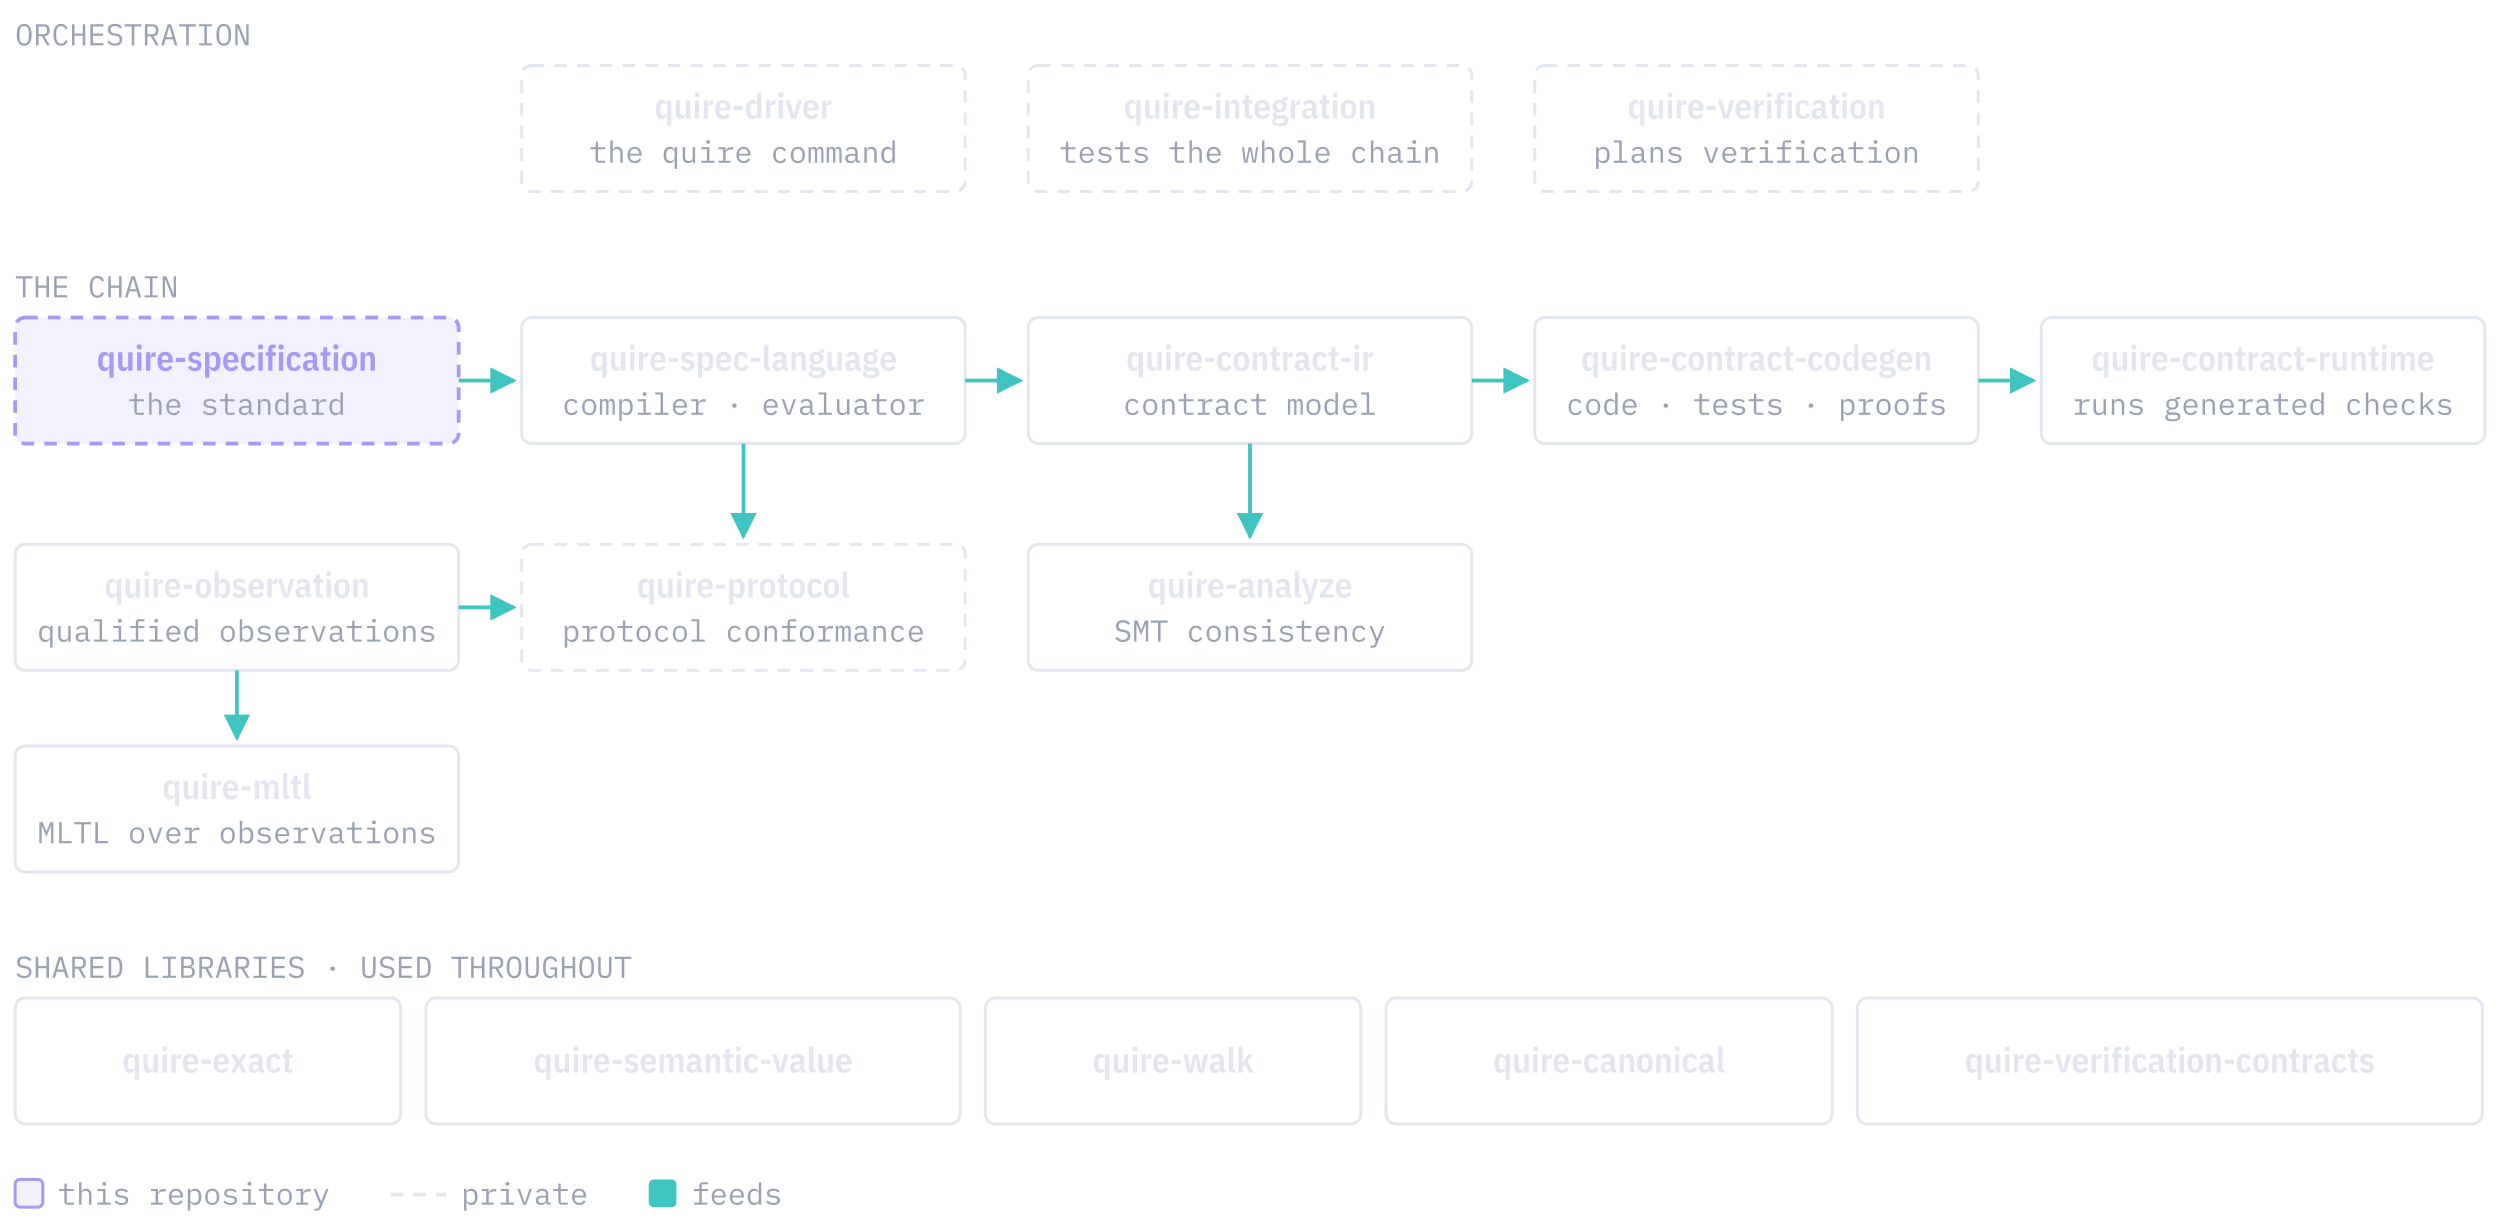
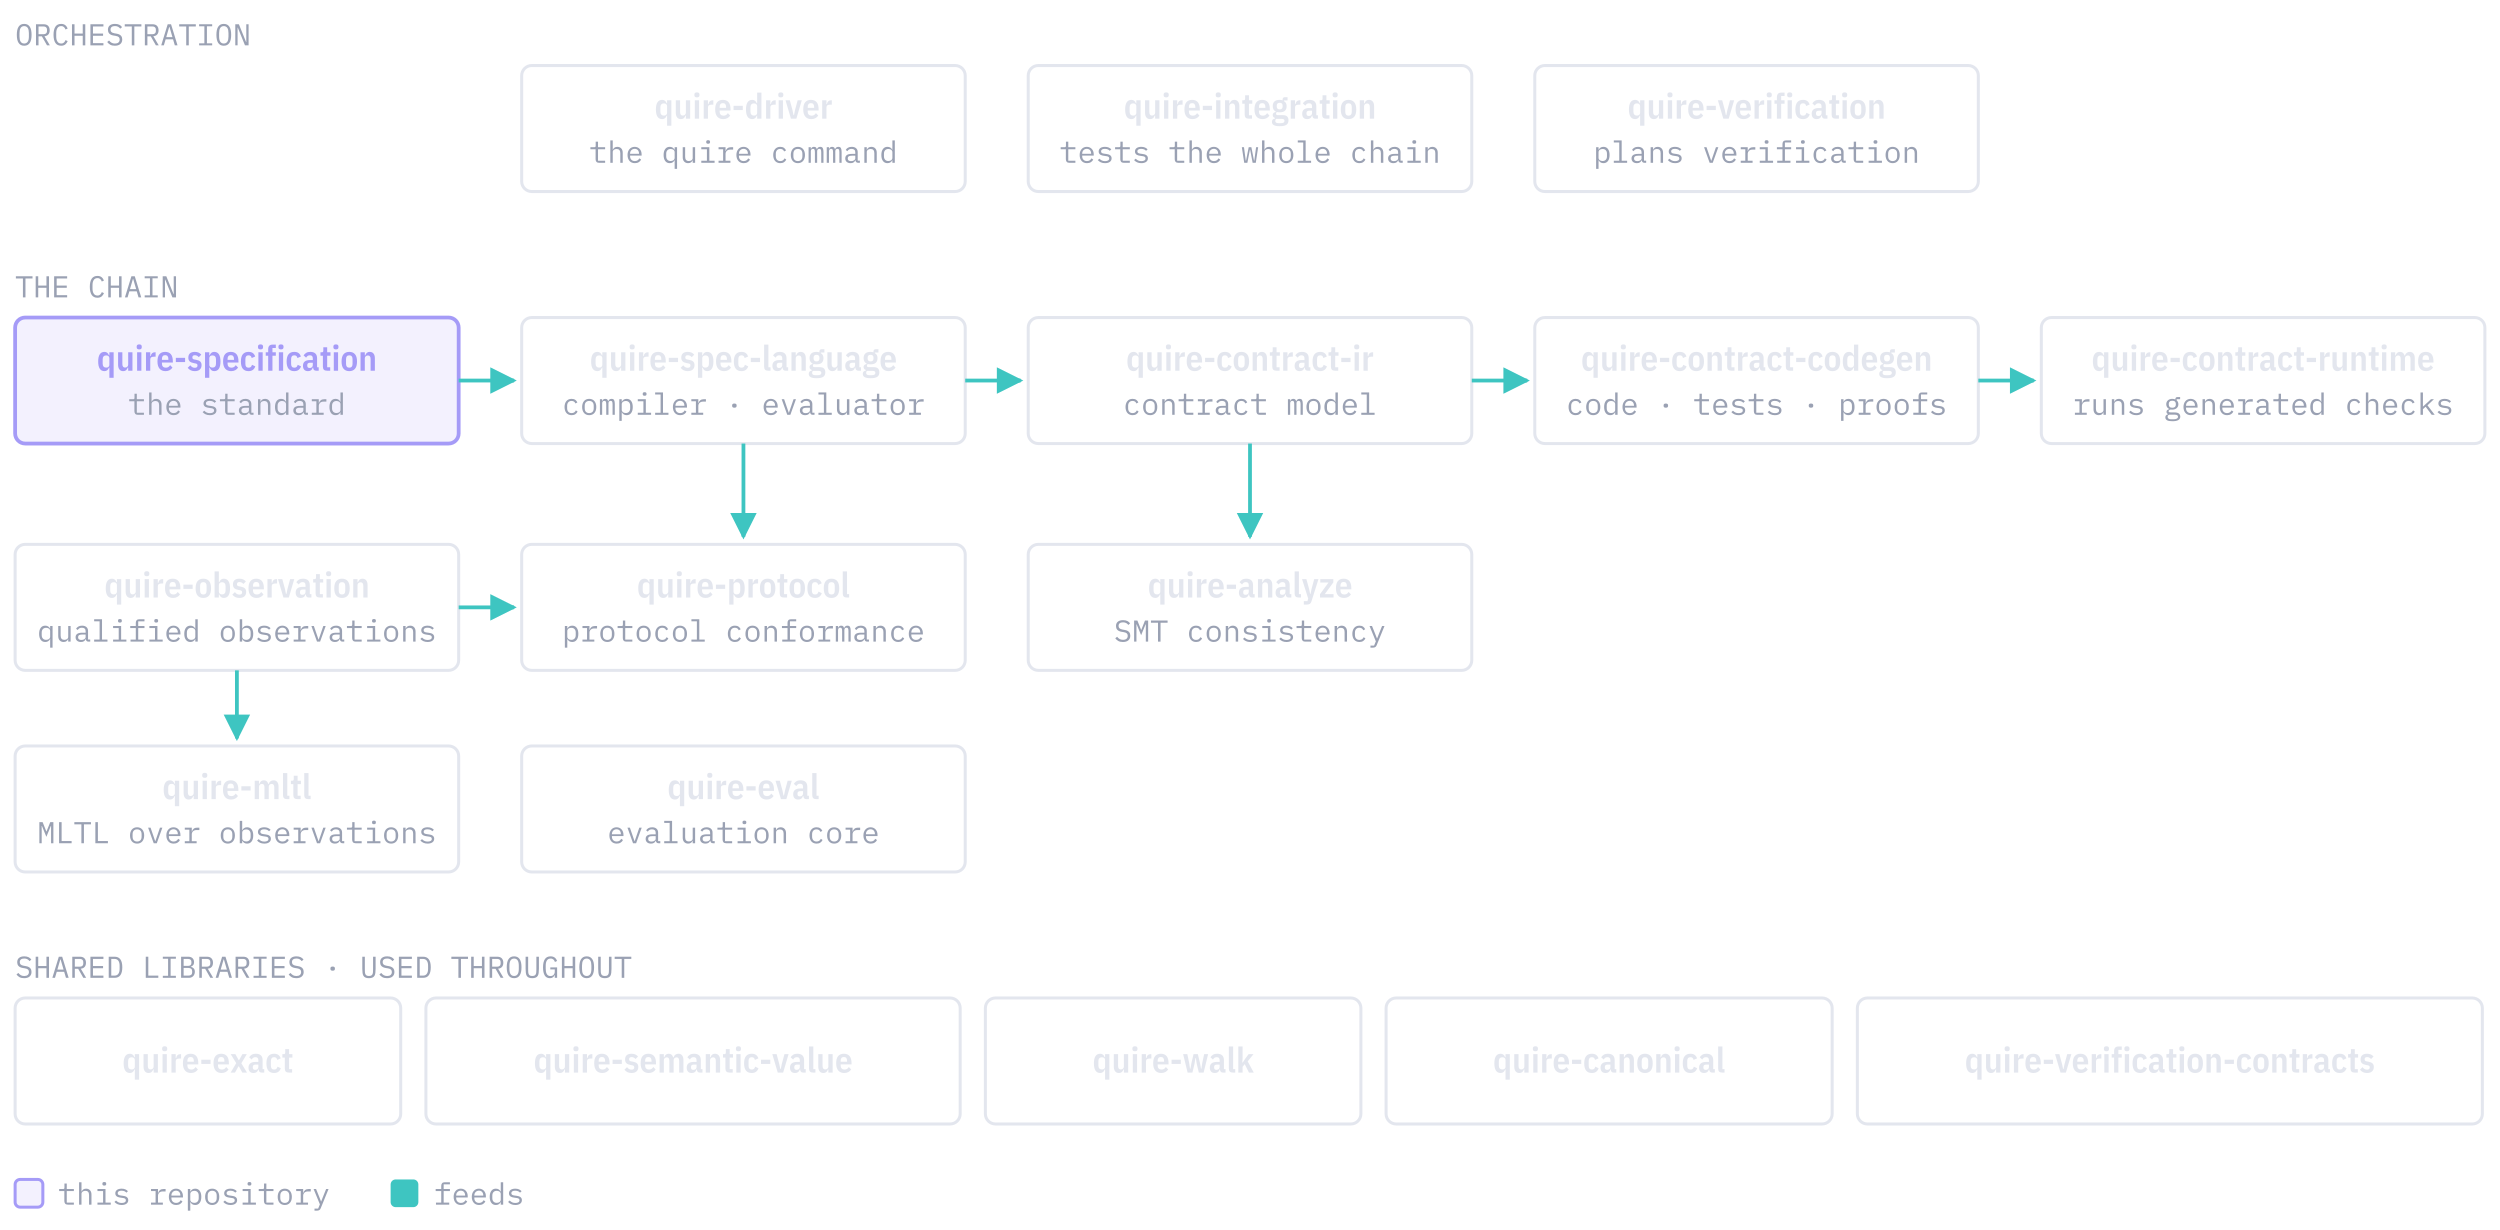
- <svg xmlns="http://www.w3.org/2000/svg" width="992" height="488" viewBox="-6 -6 992 488" role="img" aria-label="The Quire repositories. The main chain runs from the standard, quire-specification, to the compiler, quire-spec-language, then quire-contract-ir, quire-contract-codegen and quire-contract-runtime. quire-spec-language also feeds quire-protocol, and quire-contract-ir feeds quire-analyze. quire-observation feeds quire-protocol and quire-mltl. Above the chain, quire-driver runs it, quire-integration tests it and quire-verification plans verification. Below it, shared libraries used throughout: quire-exact, quire-semantic-value, quire-walk, quire-canonical and quire-verification-contracts.">
+ <svg xmlns="http://www.w3.org/2000/svg" width="992" height="488" viewBox="-6 -6 992 488" role="img" aria-label="The Quire repositories. The main chain runs from the standard, quire-specification, to the compiler, quire-spec-language, then quire-contract-ir, quire-contract-codegen and quire-contract-runtime. quire-spec-language also feeds quire-protocol, and quire-contract-ir feeds quire-analyze. quire-observation feeds quire-protocol and quire-mltl. Above the chain, quire-driver runs it, quire-integration tests it and quire-verification plans verification. quire-eval evaluates checked terms. Below it, shared libraries used throughout: quire-exact, quire-semantic-value, quire-walk, quire-canonical and quire-verification-contracts.">
  <defs>
    <path id="mono_A" d="M481 0 422 199H177L118 0H31L245 698H356L570 0ZM304 609H295L197 272H402Z" />
    <path id="mono_B" d="M88 698H325Q415 698 466 649Q517 600 517 518Q517 455 486 419Q456 383 408 368V365Q467 351 505 312Q543 274 543 201Q543 159 529 122Q515 85 490 58Q464 31 430 16Q395 0 355 0H88ZM330 73Q388 73 421 99Q454 125 454 179V220Q454 273 421 300Q388 326 330 326H172V73ZM316 395Q369 395 399 418Q429 442 429 490V529Q429 577 399 601Q369 625 316 625H172V395Z" />
    <path id="mono_C" d="M323 -12Q195 -12 132 81Q70 174 70 349Q70 524 132 617Q195 710 323 710Q371 710 406 697Q441 684 466 662Q491 640 508 612Q525 585 538 557L466 524Q457 547 445 568Q433 588 416 604Q400 619 378 628Q355 637 323 637Q240 637 200 574Q159 511 159 406V292Q159 187 200 124Q240 61 323 61Q355 61 378 70Q400 79 416 94Q433 110 445 130Q457 151 466 174L538 141Q525 112 508 85Q491 58 466 36Q441 14 406 1Q371 -12 323 -12Z" />
    <path id="mono_D" d="M95 698H290Q418 698 481 610Q544 522 544 349Q544 176 481 88Q418 0 290 0H95ZM286 73Q370 73 412 131Q455 189 455 295V403Q455 509 412 567Q370 625 286 625H179V73Z" />
    <path id="mono_E" d="M90 0V698H520V625H174V390H508V317H174V73H520V0Z" />
    <path id="mono_G" d="M444 93H439Q430 73 418 54Q406 35 388 20Q369 6 343 -3Q317 -12 281 -12Q167 -12 112 80Q56 172 56 344Q56 524 117 617Q178 710 305 710Q354 710 390 697Q426 684 452 662Q477 640 494 612Q511 585 522 557L450 524Q441 547 430 568Q418 588 402 604Q385 619 362 628Q339 637 308 637Q224 637 184 574Q145 511 145 406V298Q145 245 153 202Q161 158 180 126Q198 94 228 76Q257 59 300 59Q368 59 406 100Q444 141 444 206V278H297V345H522V0H444Z" />
    <path id="mono_H" d="M436 317H164V0H80V698H164V390H436V698H520V0H436Z" />
    <path id="mono_I" d="M84 0V67H258V631H84V698H516V631H342V67H516V0Z" />
    <path id="mono_L" d="M120 0V698H204V73H535V0Z" />
    <path id="mono_M" d="M455 350V571H447L300 212L153 571H145V350V0H68V698H176L299 390H305L428 698H532V0H455Z" />
    <path id="mono_N" d="M163 588H156V0H80V698H199L437 110H444V698H520V0H401Z" />
    <path id="mono_O" d="M300 -12Q236 -12 190 12Q144 37 114 83Q84 129 70 196Q56 263 56 349Q56 434 70 502Q84 569 114 615Q144 661 190 686Q236 710 300 710Q364 710 410 686Q456 661 486 615Q516 569 530 502Q544 434 544 349Q544 263 530 196Q516 129 486 83Q456 37 410 12Q364 -12 300 -12ZM300 61Q342 61 371 78Q400 94 419 124Q438 154 446 196Q455 239 455 292V406Q455 458 446 501Q438 544 419 574Q400 604 371 620Q342 637 300 637Q258 637 229 620Q200 604 181 574Q162 544 154 501Q145 458 145 406V292Q145 239 154 196Q162 154 181 124Q200 94 229 78Q258 61 300 61Z" />
    <path id="mono_R" d="M174 0H90V698H344Q441 698 492 645Q543 592 543 497Q543 412 499 361Q455 310 371 302L549 0H455L285 298H174ZM342 369Q395 369 424 396Q454 422 454 471V523Q454 572 424 598Q395 625 342 625H174V369Z" />
    <path id="mono_S" d="M298 -12Q204 -12 144 22Q84 57 45 111L106 161Q147 110 192 85Q238 60 301 60Q377 60 417 95Q457 130 457 193Q457 244 428 272Q399 301 327 313L249 326Q198 335 164 353Q129 371 108 396Q87 422 78 452Q69 483 69 516Q69 612 132 661Q195 710 302 710Q386 710 444 682Q501 654 536 603L477 552Q448 590 407 614Q366 638 301 638Q230 638 192 608Q154 578 154 518Q154 471 182 442Q211 412 285 399L360 386Q411 377 446 359Q481 341 502 316Q524 291 533 260Q542 229 542 195Q542 98 478 43Q415 -12 298 -12Z" />
    <path id="mono_T" d="M342 625V0H258V625H25V698H575V625Z" />
    <path id="mono_U" d="M164 698V279Q164 228 167 188Q170 148 183 120Q196 91 224 76Q251 61 300 61Q349 61 376 76Q404 91 417 120Q430 148 433 188Q436 228 436 279V698H520V299Q520 221 512 163Q505 105 482 66Q458 27 414 8Q371 -12 300 -12Q229 -12 186 8Q142 27 118 66Q95 105 88 163Q80 221 80 299V698Z" />
    <path id="mono_a" d="M495 0Q448 0 428 24Q408 48 403 84H398Q381 39 344 14Q306 -12 243 -12Q162 -12 114 30Q66 72 66 145Q66 217 118 256Q171 295 288 295H398V346Q398 403 366 432Q334 460 275 460Q223 460 190 440Q157 419 137 384L83 424Q93 444 110 463Q127 482 152 496Q177 511 209 520Q241 528 280 528Q371 528 424 482Q478 436 478 354V70H550V0ZM257 55Q288 55 314 62Q339 70 358 82Q377 95 388 112Q398 130 398 150V235H288Q216 235 183 215Q150 195 150 157V136Q150 96 178 76Q207 55 257 55Z" />
    <path id="mono_b" d="M95 740H175V432H179Q229 528 338 528Q433 528 486 457Q540 386 540 258Q540 130 486 59Q433 -12 338 -12Q229 -12 179 84H175V0H95ZM307 59Q377 59 416 102Q454 144 454 214V302Q454 372 416 414Q377 457 307 457Q280 457 256 450Q232 443 214 430Q196 416 186 396Q175 377 175 351V165Q175 139 186 120Q196 100 214 86Q232 73 256 66Q280 59 307 59Z" />
    <path id="mono_c" d="M318 -12Q262 -12 218 8Q175 27 145 62Q115 97 100 147Q84 197 84 258Q84 319 100 369Q116 419 146 454Q176 490 219 509Q262 528 317 528Q392 528 439 495Q486 462 508 409L444 375Q430 415 398 437Q365 459 317 459Q282 459 254 448Q227 436 208 415Q189 394 180 365Q170 336 170 302V214Q170 180 180 151Q189 122 208 101Q227 80 255 68Q283 57 319 57Q371 57 405 81Q439 105 459 147L516 108Q493 56 444 22Q396 -12 318 -12Z" />
    <path id="mono_d" d="M425 84H421Q371 -12 262 -12Q167 -12 114 59Q60 130 60 258Q60 386 114 457Q167 528 262 528Q371 528 421 432H425V740H505V0H425ZM293 59Q320 59 344 66Q368 73 386 86Q404 100 414 120Q425 139 425 165V351Q425 377 414 396Q404 416 386 430Q368 443 344 450Q320 457 293 457Q223 457 184 414Q146 372 146 302V214Q146 144 184 102Q223 59 293 59Z" />
    <path id="mono_e" d="M309 -12Q253 -12 208 7Q164 26 132 62Q101 97 84 146Q67 196 67 257Q67 319 84 369Q102 419 133 454Q164 490 208 509Q251 528 304 528Q356 528 398 509Q441 490 471 456Q501 423 517 377Q533 331 533 276V238H151V214Q151 180 162 151Q173 122 194 101Q214 80 244 68Q273 57 309 57Q361 57 399 81Q437 105 457 147L516 107Q493 55 440 22Q386 -12 309 -12ZM304 462Q271 462 243 450Q215 438 194 417Q174 396 162 368Q151 339 151 305V298H447V309Q447 343 436 371Q426 399 408 420Q389 440 362 451Q336 462 304 462Z" />
    <path id="mono_f" d="M83 68H257V448H73V516H257V622Q257 674 284 707Q312 740 371 740H544V672H337V516H544V448H337V68H521V0H83Z" />
    <path id="mono_g" d="M561 -59Q561 -137 496 -174Q431 -212 301 -212Q176 -212 122 -179Q67 -146 67 -84Q67 -42 89 -19Q111 4 151 15V27Q129 38 117 55Q105 72 105 98Q105 138 132 158Q158 178 198 188V192Q150 213 124 254Q97 295 97 350Q97 389 111 422Q125 455 152 478Q178 502 215 515Q252 528 297 528Q355 528 399 507V516Q399 546 413 566Q427 586 461 586H556V516H440V481Q468 457 483 424Q498 391 498 350Q498 311 484 278Q469 245 443 222Q417 198 380 185Q342 172 297 172Q284 172 272 173Q260 174 248 176Q236 174 223 170Q210 165 199 158Q188 150 181 140Q174 130 174 117Q174 94 197 86Q220 79 257 79H371Q471 79 516 42Q561 4 561 -59ZM486 -63Q486 -32 461 -14Q436 5 374 5H195Q143 -16 143 -65Q143 -99 170 -124Q197 -148 260 -148H338Q408 -148 447 -126Q486 -105 486 -63ZM297 234Q357 234 386 262Q414 290 414 336V365Q414 411 386 438Q357 466 297 466Q237 466 209 438Q181 411 181 365V336Q181 290 209 262Q237 234 297 234Z" />
    <path id="mono_h" d="M98 740H178V432H182Q190 451 202 468Q214 486 232 499Q249 512 273 520Q297 528 329 528Q410 528 459 476Q508 425 508 331V0H428V317Q428 388 397 422Q366 457 306 457Q282 457 259 451Q236 445 218 433Q200 421 189 402Q178 383 178 358V0H98Z" />
    <path id="mono_i" d="M332 630Q297 630 283 644Q269 659 269 681V697Q269 719 283 734Q297 748 332 748Q367 748 381 734Q395 719 395 697V681Q395 659 381 644Q367 630 332 630ZM106 68H292V448H106V516H372V68H546V0H106Z" />
    <path id="mono_k" d="M105 740H185V273H189L279 358L451 516H549L335 314L574 0H475L274 268L185 187V0H105Z" />
    <path id="mono_l" d="M80 68H260V672H80V740H340V68H520V0H80Z" />
    <path id="mono_m" d="M54 0V516H128V456H132Q144 486 166 507Q188 528 231 528Q276 528 298 506Q320 483 325 447H328Q342 482 368 505Q394 528 440 528Q503 528 524 484Q546 440 546 358V0H472V345Q472 411 458 436Q445 462 409 462Q377 462 357 442Q337 421 337 379V0H263V345Q263 411 250 436Q236 462 201 462Q169 462 148 442Q128 421 128 379V0Z" />
    <path id="mono_n" d="M98 0V516H178V432H182Q190 451 202 468Q214 486 232 499Q249 512 273 520Q297 528 329 528Q410 528 459 476Q508 425 508 331V0H428V317Q428 388 397 422Q366 457 306 457Q282 457 259 451Q236 445 218 433Q200 421 189 402Q178 383 178 358V0Z" />
    <path id="mono_o" d="M300 -12Q246 -12 202 7Q159 26 128 62Q98 97 82 146Q66 196 66 258Q66 319 82 369Q98 419 128 454Q159 490 202 509Q246 528 300 528Q354 528 398 509Q441 490 472 454Q502 419 518 369Q534 319 534 258Q534 196 518 146Q502 97 472 62Q441 26 398 7Q354 -12 300 -12ZM300 57Q367 57 408 97Q449 137 449 221V295Q449 379 408 419Q367 459 300 459Q233 459 192 419Q151 379 151 295V221Q151 137 192 97Q233 57 300 57Z" />
    <path id="mono_p" d="M95 516H175V432H179Q229 528 338 528Q433 528 486 457Q540 386 540 258Q540 130 486 59Q433 -12 338 -12Q229 -12 179 84H175V-200H95ZM307 59Q377 59 416 102Q454 144 454 214V302Q454 372 416 414Q377 457 307 457Q280 457 256 450Q232 443 214 430Q196 416 186 396Q175 377 175 351V165Q175 139 186 120Q196 100 214 86Q232 73 256 66Q280 59 307 59Z" />
    <path id="mono_periodcentered" d="M300 235Q259 235 242 252Q226 269 226 295V313Q226 339 242 356Q259 373 300 373Q341 373 358 356Q374 339 374 313V295Q374 269 358 252Q341 235 300 235Z" />
    <path id="mono_q" d="M425 84H421Q371 -12 262 -12Q167 -12 114 59Q60 130 60 258Q60 386 114 457Q167 528 262 528Q371 528 421 432H425V516H505V-200H425ZM293 59Q320 59 344 66Q368 73 386 86Q404 100 414 120Q425 139 425 165V351Q425 377 414 396Q404 416 386 430Q368 443 344 450Q320 457 293 457Q223 457 184 414Q146 372 146 302V214Q146 144 184 102Q223 59 293 59Z" />
    <path id="mono_r" d="M77 68H228V448H77V516H308V386H313Q329 447 374 482Q418 516 487 516H559V436H462Q393 436 350 396Q308 356 308 291V68H469V0H77Z" />
    <path id="mono_s" d="M306 -12Q225 -12 166 16Q108 43 67 89L121 136Q158 97 202 76Q246 55 308 55Q368 55 406 76Q445 98 445 144Q445 164 438 178Q430 191 417 199Q404 207 388 212Q372 216 354 219L273 231Q246 235 214 242Q183 249 157 264Q131 280 114 306Q96 332 96 374Q96 413 112 442Q127 470 155 490Q183 509 221 518Q259 528 304 528Q374 528 426 506Q477 484 514 445L462 396Q453 407 440 418Q426 430 406 440Q387 449 361 455Q335 461 301 461Q240 461 208 440Q175 419 175 379Q175 359 182 346Q190 332 203 324Q216 316 232 312Q249 307 266 304L347 292Q375 288 406 281Q437 274 463 258Q489 243 506 217Q524 191 524 149Q524 72 464 30Q405 -12 306 -12Z" />
    <path id="mono_t" d="M325 0Q266 0 238 33Q211 66 211 118V448H39V516H167Q193 516 204 526Q214 537 214 563V698H291V516H526V448H291V68H526V0Z" />
    <path id="mono_u" d="M422 84H418Q410 65 398 48Q386 30 368 17Q351 4 327 -4Q303 -12 271 -12Q190 -12 141 40Q92 91 92 185V516H172V199Q172 128 203 94Q234 59 294 59Q318 59 341 65Q364 71 382 83Q400 95 411 114Q422 132 422 158V516H502V0H422Z" />
    <path id="mono_v" d="M249 0 64 516H145L219 300L299 67H303L383 300L457 516H536L351 0Z" />
    <path id="mono_w" d="M30 516H101L160 70H169L257 516H345L433 70H442L501 516H570L491 0H387L305 432H297L213 0H109Z" />
    <path id="mono_y" d="M467 516H547L291 -113Q282 -135 271 -152Q260 -168 245 -178Q230 -189 209 -194Q188 -200 159 -200H83V-132H203L261 10L53 516H135L222 300L299 104H303L380 300Z" />
    <path id="title_a" d="M406 0Q325 0 321 89H309Q299 41 264 14Q229 -12 177 -12Q105 -12 69 28Q33 68 33 140Q33 222 84 262Q135 302 231 302H312V347Q312 393 292 415Q273 437 228 437Q191 437 166 420Q141 402 122 370L51 434Q80 479 124 506Q169 534 238 534Q433 534 433 350V97H479V0ZM223 77Q260 77 286 98Q312 120 312 158V227H239Q155 227 155 162V140Q155 107 173 92Q191 77 223 77Z" />
    <path id="title_b" d="M66 740H187V436H201Q212 480 246 507Q279 534 324 534Q416 534 460 464Q504 395 504 261Q504 127 460 58Q416 -12 324 -12Q279 -12 246 15Q212 42 201 86H187V0H66ZM278 88Q325 88 351 117Q377 146 377 199V323Q377 376 351 405Q325 434 278 434Q237 434 212 414Q187 393 187 356V166Q187 129 212 108Q237 88 278 88Z" />
    <path id="title_c" d="M251 -12Q145 -12 90 54Q34 120 34 261Q34 402 90 468Q145 534 251 534Q328 534 374 499Q419 464 439 403L340 359Q332 397 312 416Q291 436 251 436Q161 436 161 328V194Q161 86 251 86Q293 86 315 106Q337 126 348 168L442 123Q396 -12 251 -12Z" />
    <path id="title_d" d="M357 86H343Q332 42 298 15Q265 -12 220 -12Q128 -12 84 58Q40 127 40 261Q40 395 84 464Q128 534 220 534Q265 534 298 507Q332 480 343 436H357V740H478V0H357ZM266 88Q307 88 332 108Q357 129 357 166V356Q357 393 332 414Q307 434 266 434Q219 434 193 405Q167 376 167 323V199Q167 146 193 117Q219 88 266 88Z" />
    <path id="title_e" d="M263 -12Q212 -12 170 4Q127 21 97 54Q67 88 50 140Q34 191 34 261Q34 402 90 468Q147 534 252 534Q357 534 414 468Q470 402 470 261V232H161V198Q161 146 190 116Q219 86 270 86Q313 86 342 104Q372 123 393 158L459 89Q430 43 381 16Q332 -12 263 -12ZM252 441Q161 441 161 333V307H343V333Q343 441 252 441Z" />
    <path id="title_f" d="M91 425H22V522H91V603Q91 674 122 707Q154 740 220 740H308V643H212V522H308V425H212V0H91Z" />
    <path id="title_g" d="M493 -46Q493 -87 480 -118Q468 -149 439 -170Q410 -191 362 -202Q314 -212 244 -212Q182 -212 140 -204Q98 -195 72 -179Q46 -163 35 -140Q24 -117 24 -88Q24 -48 46 -25Q68 -2 109 4V23Q77 31 62 53Q46 75 46 107Q46 139 68 160Q90 182 132 190V203Q47 245 47 357Q47 442 95 488Q143 534 244 534Q289 534 326 520V539Q326 610 394 610H467V516H366V496Q403 478 422 442Q441 407 441 357Q441 272 394 226Q346 181 244 181Q203 181 168 189Q154 183 147 170Q140 157 140 141Q140 121 153 111Q166 101 196 101H329Q418 101 456 63Q493 25 493 -46ZM380 -60Q380 -33 362 -19Q344 -5 302 -5H141Q119 -24 119 -61Q119 -93 140 -110Q162 -127 216 -127H275Q332 -127 356 -110Q380 -94 380 -60ZM244 264Q327 264 327 346V369Q327 451 244 451Q161 451 161 369V346Q161 264 244 264Z" />
    <path id="title_hyphen" d="M50 245V365H312V245Z" />
    <path id="title_i" d="M126 604Q88 604 71 620Q54 637 54 665V685Q54 713 71 730Q88 746 126 746Q164 746 181 730Q198 713 198 685V665Q198 637 181 620Q164 604 126 604ZM66 522H187V0H66Z" />
    <path id="title_k" d="M66 740H187V395L179 287H193L254 383L358 522H495L332 317L504 0H368L248 239L187 163V0H66Z" />
    <path id="title_l" d="M184 0Q121 0 94 28Q66 56 66 116V740H187V97H247V0Z" />
    <path id="title_m" d="M66 0V522H187V435H201Q232 534 324 534Q422 534 451 431H463Q480 484 516 509Q551 534 602 534Q668 534 705 486Q742 439 742 351V0H621V330Q621 432 548 432Q513 432 488 410Q464 389 464 350V0H343V330Q343 384 325 408Q307 432 271 432Q236 432 212 410Q187 389 187 350V0Z" />
    <path id="title_n" d="M66 0V522H187V435H201Q232 534 326 534Q396 534 434 486Q472 439 472 351V0H351V330Q351 432 275 432Q238 432 212 410Q187 389 187 350V0Z" />
    <path id="title_o" d="M253 -12Q149 -12 92 54Q34 120 34 261Q34 402 92 468Q149 534 253 534Q357 534 414 468Q472 402 472 261Q472 120 414 54Q357 -12 253 -12ZM253 86Q345 86 345 194V328Q345 436 253 436Q161 436 161 328V194Q161 86 253 86Z" />
    <path id="title_p" d="M66 522H187V436H201Q212 480 246 507Q279 534 324 534Q416 534 460 464Q504 395 504 261Q504 127 460 58Q416 -12 324 -12Q279 -12 246 15Q212 42 201 86H187V-200H66ZM278 88Q325 88 351 117Q377 146 377 199V323Q377 376 351 405Q325 434 278 434Q237 434 212 414Q187 393 187 356V166Q187 129 212 108Q237 88 278 88Z" />
    <path id="title_q" d="M357 86H343Q332 42 298 15Q265 -12 220 -12Q128 -12 84 58Q40 127 40 261Q40 395 84 464Q128 534 220 534Q265 534 298 507Q332 480 343 436H357V522H478V-200H357ZM266 88Q307 88 332 108Q357 129 357 166V356Q357 393 332 414Q307 434 266 434Q219 434 193 405Q167 376 167 323V199Q167 146 193 117Q219 88 266 88Z" />
    <path id="title_r" d="M66 0V522H187V415H201Q210 467 238 494Q267 522 313 522H339V398H299Q242 398 214 380Q187 362 187 317V0Z" />
    <path id="title_s" d="M224 -12Q159 -12 110 12Q61 35 24 82L98 154Q123 119 154 101Q185 83 226 83Q302 83 302 147Q302 172 290 186Q277 201 247 206L198 215Q116 230 79 266Q42 302 42 371Q42 453 90 494Q138 534 226 534Q287 534 332 514Q376 494 409 455L338 384Q318 409 290 424Q261 439 226 439Q156 439 156 376Q156 350 170 336Q184 323 214 318L264 309Q346 294 382 258Q417 223 417 159Q417 78 367 33Q317 -12 224 -12Z" />
    <path id="title_t" d="M210 0Q147 0 119 28Q91 56 91 117V425H22V522H58Q84 522 94 534Q103 546 103 572V664H212V522H306V425H212V97H298V0Z" />
    <path id="title_u" d="M346 88H332Q302 -12 205 -12Q135 -12 98 36Q60 83 60 172V522H181V192Q181 89 257 89Q294 89 320 111Q346 133 346 172V522H467V0H346Z" />
    <path id="title_v" d="M162 0 8 522H130L205 244L234 103H248L277 244L352 522H469L315 0Z" />
    <path id="title_w" d="M16 522H135L186 278L211 110H223L253 278L311 522H433L492 278L522 110H534L559 278L612 522H724L597 0H461L400 254L377 409H364L340 254L279 0H143Z" />
    <path id="title_x" d="M15 0 173 267 17 522H149L242 354H255L348 522H472L318 264L478 0H345L249 176H236L138 0Z" />
    <path id="title_y" d="M353 522H474L275 -109Q258 -162 227 -181Q196 -200 140 -200H58V-103H161L182 -29L8 522H131L209 240L237 103H249L277 241Z" />
    <path id="title_z" d="M34 0V95L275 425H42V522H412V428L170 97H418V0Z" />
    <marker id="ah-model" viewBox="0 0 10 10" refX="9" refY="5" markerWidth="7" markerHeight="7" orient="auto-start-reverse">
      <path d="M0,0 L10,5 L0,10 z" fill="#3ec5c1" />
    </marker>
  </defs>
-   <rect x="201" y="20" width="176" height="50" rx="4" stroke="#e3e6ee" stroke-width="1.2" fill="none" stroke-dasharray="5 4" />
+   <rect x="201" y="20" width="176" height="50" rx="4" stroke="#e3e6ee" stroke-width="1.2" fill="none" />
  <g fill="#e3e6ee" transform="translate(253.7,41.1) scale(0.014,-0.014)">
    <use href="#title_q" x="0" />
    <use href="#title_u" x="544" />
    <use href="#title_i" x="1077" />
    <use href="#title_r" x="1329" />
    <use href="#title_e" x="1686" />
    <use href="#title_hyphen" x="2191" />
    <use href="#title_d" x="2553" />
    <use href="#title_r" x="3097" />
    <use href="#title_i" x="3454" />
    <use href="#title_v" x="3706" />
    <use href="#title_e" x="4182" />
    <use href="#title_r" x="4687" />
  </g>
  <g fill="#9aa1b3" transform="translate(227.8,58.6) scale(0.012,-0.012)">
    <use href="#mono_t" x="0" />
    <use href="#mono_h" x="600" />
    <use href="#mono_e" x="1200" />
    <use href="#mono_q" x="2400" />
    <use href="#mono_u" x="3000" />
    <use href="#mono_i" x="3600" />
    <use href="#mono_r" x="4200" />
    <use href="#mono_e" x="4800" />
    <use href="#mono_c" x="6000" />
    <use href="#mono_o" x="6600" />
    <use href="#mono_m" x="7200" />
    <use href="#mono_m" x="7800" />
    <use href="#mono_a" x="8400" />
    <use href="#mono_n" x="9000" />
    <use href="#mono_d" x="9600" />
  </g>
-   <rect x="402" y="20" width="176" height="50" rx="4" stroke="#e3e6ee" stroke-width="1.2" fill="none" stroke-dasharray="5 4" />
+   <rect x="402" y="20" width="176" height="50" rx="4" stroke="#e3e6ee" stroke-width="1.2" fill="none" />
  <g fill="#e3e6ee" transform="translate(439.9,41.1) scale(0.014,-0.014)">
    <use href="#title_q" x="0" />
    <use href="#title_u" x="544" />
    <use href="#title_i" x="1077" />
    <use href="#title_r" x="1329" />
    <use href="#title_e" x="1686" />
    <use href="#title_hyphen" x="2191" />
    <use href="#title_i" x="2553" />
    <use href="#title_n" x="2805" />
    <use href="#title_t" x="3337" />
    <use href="#title_e" x="3671" />
    <use href="#title_g" x="4176" />
    <use href="#title_r" x="4668" />
    <use href="#title_a" x="5025" />
    <use href="#title_t" x="5532" />
    <use href="#title_i" x="5866" />
    <use href="#title_o" x="6118" />
    <use href="#title_n" x="6624" />
  </g>
  <g fill="#9aa1b3" transform="translate(414.4,58.6) scale(0.012,-0.012)">
    <use href="#mono_t" x="0" />
    <use href="#mono_e" x="600" />
    <use href="#mono_s" x="1200" />
    <use href="#mono_t" x="1800" />
    <use href="#mono_s" x="2400" />
    <use href="#mono_t" x="3600" />
    <use href="#mono_h" x="4200" />
    <use href="#mono_e" x="4800" />
    <use href="#mono_w" x="6000" />
    <use href="#mono_h" x="6600" />
    <use href="#mono_o" x="7200" />
    <use href="#mono_l" x="7800" />
    <use href="#mono_e" x="8400" />
    <use href="#mono_c" x="9600" />
    <use href="#mono_h" x="10200" />
    <use href="#mono_a" x="10800" />
    <use href="#mono_i" x="11400" />
    <use href="#mono_n" x="12000" />
  </g>
-   <rect x="603" y="20" width="176" height="50" rx="4" stroke="#e3e6ee" stroke-width="1.2" fill="none" stroke-dasharray="5 4" />
+   <rect x="603" y="20" width="176" height="50" rx="4" stroke="#e3e6ee" stroke-width="1.2" fill="none" />
  <g fill="#e3e6ee" transform="translate(639.8,41.1) scale(0.014,-0.014)">
    <use href="#title_q" x="0" />
    <use href="#title_u" x="544" />
    <use href="#title_i" x="1077" />
    <use href="#title_r" x="1329" />
    <use href="#title_e" x="1686" />
    <use href="#title_hyphen" x="2191" />
    <use href="#title_v" x="2553" />
    <use href="#title_e" x="3029" />
    <use href="#title_r" x="3534" />
    <use href="#title_i" x="3891" />
    <use href="#title_f" x="4143" />
    <use href="#title_i" x="4471" />
    <use href="#title_c" x="4723" />
    <use href="#title_a" x="5187" />
    <use href="#title_t" x="5694" />
    <use href="#title_i" x="6028" />
    <use href="#title_o" x="6280" />
    <use href="#title_n" x="6786" />
  </g>
  <g fill="#9aa1b3" transform="translate(626.2,58.6) scale(0.012,-0.012)">
    <use href="#mono_p" x="0" />
    <use href="#mono_l" x="600" />
    <use href="#mono_a" x="1200" />
    <use href="#mono_n" x="1800" />
    <use href="#mono_s" x="2400" />
    <use href="#mono_v" x="3600" />
    <use href="#mono_e" x="4200" />
    <use href="#mono_r" x="4800" />
    <use href="#mono_i" x="5400" />
    <use href="#mono_f" x="6000" />
    <use href="#mono_i" x="6600" />
    <use href="#mono_c" x="7200" />
    <use href="#mono_a" x="7800" />
    <use href="#mono_t" x="8400" />
    <use href="#mono_i" x="9000" />
    <use href="#mono_o" x="9600" />
    <use href="#mono_n" x="10200" />
  </g>
-   <rect x="0" y="120" width="176" height="50" rx="4" stroke="#a59bf7" stroke-width="1.5" fill="#a59bf7" fill-opacity="0.14" stroke-dasharray="5 4" />
+   <rect x="0" y="120" width="176" height="50" rx="4" stroke="#a59bf7" stroke-width="1.5" fill="#a59bf7" fill-opacity="0.14" />
  <g fill="#a59bf7" transform="translate(32.4,141.1) scale(0.014,-0.014)">
    <use href="#title_q" x="0" />
    <use href="#title_u" x="544" />
    <use href="#title_i" x="1077" />
    <use href="#title_r" x="1329" />
    <use href="#title_e" x="1686" />
    <use href="#title_hyphen" x="2191" />
    <use href="#title_s" x="2553" />
    <use href="#title_p" x="3002" />
    <use href="#title_e" x="3546" />
    <use href="#title_c" x="4051" />
    <use href="#title_i" x="4515" />
    <use href="#title_f" x="4767" />
    <use href="#title_i" x="5095" />
    <use href="#title_c" x="5347" />
    <use href="#title_a" x="5811" />
    <use href="#title_t" x="6318" />
    <use href="#title_i" x="6652" />
    <use href="#title_o" x="6904" />
    <use href="#title_n" x="7410" />
  </g>
  <g fill="#9aa1b3" transform="translate(44.8,158.6) scale(0.012,-0.012)">
    <use href="#mono_t" x="0" />
    <use href="#mono_h" x="600" />
    <use href="#mono_e" x="1200" />
    <use href="#mono_s" x="2400" />
    <use href="#mono_t" x="3000" />
    <use href="#mono_a" x="3600" />
    <use href="#mono_n" x="4200" />
    <use href="#mono_d" x="4800" />
    <use href="#mono_a" x="5400" />
    <use href="#mono_r" x="6000" />
    <use href="#mono_d" x="6600" />
  </g>
  <rect x="201" y="120" width="176" height="50" rx="4" stroke="#e3e6ee" stroke-width="1.2" fill="none" />
  <g fill="#e3e6ee" transform="translate(228,141.1) scale(0.014,-0.014)">
    <use href="#title_q" x="0" />
    <use href="#title_u" x="544" />
    <use href="#title_i" x="1077" />
    <use href="#title_r" x="1329" />
    <use href="#title_e" x="1686" />
    <use href="#title_hyphen" x="2191" />
    <use href="#title_s" x="2553" />
    <use href="#title_p" x="3002" />
    <use href="#title_e" x="3546" />
    <use href="#title_c" x="4051" />
    <use href="#title_hyphen" x="4515" />
    <use href="#title_l" x="4877" />
    <use href="#title_a" x="5145" />
    <use href="#title_n" x="5652" />
    <use href="#title_g" x="6184" />
    <use href="#title_u" x="6676" />
    <use href="#title_a" x="7209" />
    <use href="#title_g" x="7716" />
    <use href="#title_e" x="8208" />
  </g>
  <g fill="#9aa1b3" transform="translate(217,158.6) scale(0.012,-0.012)">
    <use href="#mono_c" x="0" />
    <use href="#mono_o" x="600" />
    <use href="#mono_m" x="1200" />
    <use href="#mono_p" x="1800" />
    <use href="#mono_i" x="2400" />
    <use href="#mono_l" x="3000" />
    <use href="#mono_e" x="3600" />
    <use href="#mono_r" x="4200" />
    <use href="#mono_periodcentered" x="5400" />
    <use href="#mono_e" x="6600" />
    <use href="#mono_v" x="7200" />
    <use href="#mono_a" x="7800" />
    <use href="#mono_l" x="8400" />
    <use href="#mono_u" x="9000" />
    <use href="#mono_a" x="9600" />
    <use href="#mono_t" x="10200" />
    <use href="#mono_o" x="10800" />
    <use href="#mono_r" x="11400" />
  </g>
  <rect x="402" y="120" width="176" height="50" rx="4" stroke="#e3e6ee" stroke-width="1.2" fill="none" />
  <g fill="#e3e6ee" transform="translate(440.8,141.1) scale(0.014,-0.014)">
    <use href="#title_q" x="0" />
    <use href="#title_u" x="544" />
    <use href="#title_i" x="1077" />
    <use href="#title_r" x="1329" />
    <use href="#title_e" x="1686" />
    <use href="#title_hyphen" x="2191" />
    <use href="#title_c" x="2553" />
    <use href="#title_o" x="3017" />
    <use href="#title_n" x="3523" />
    <use href="#title_t" x="4055" />
    <use href="#title_r" x="4389" />
    <use href="#title_a" x="4746" />
    <use href="#title_c" x="5253" />
    <use href="#title_t" x="5717" />
    <use href="#title_hyphen" x="6051" />
    <use href="#title_i" x="6413" />
    <use href="#title_r" x="6665" />
  </g>
  <g fill="#9aa1b3" transform="translate(439.6,158.6) scale(0.012,-0.012)">
    <use href="#mono_c" x="0" />
    <use href="#mono_o" x="600" />
    <use href="#mono_n" x="1200" />
    <use href="#mono_t" x="1800" />
    <use href="#mono_r" x="2400" />
    <use href="#mono_a" x="3000" />
    <use href="#mono_c" x="3600" />
    <use href="#mono_t" x="4200" />
    <use href="#mono_m" x="5400" />
    <use href="#mono_o" x="6000" />
    <use href="#mono_d" x="6600" />
    <use href="#mono_e" x="7200" />
    <use href="#mono_l" x="7800" />
  </g>
  <rect x="603" y="120" width="176" height="50" rx="4" stroke="#e3e6ee" stroke-width="1.2" fill="none" />
  <g fill="#e3e6ee" transform="translate(621.3,141.1) scale(0.014,-0.014)">
    <use href="#title_q" x="0" />
    <use href="#title_u" x="544" />
    <use href="#title_i" x="1077" />
    <use href="#title_r" x="1329" />
    <use href="#title_e" x="1686" />
    <use href="#title_hyphen" x="2191" />
    <use href="#title_c" x="2553" />
    <use href="#title_o" x="3017" />
    <use href="#title_n" x="3523" />
    <use href="#title_t" x="4055" />
    <use href="#title_r" x="4389" />
    <use href="#title_a" x="4746" />
    <use href="#title_c" x="5253" />
    <use href="#title_t" x="5717" />
    <use href="#title_hyphen" x="6051" />
    <use href="#title_c" x="6413" />
    <use href="#title_o" x="6877" />
    <use href="#title_d" x="7383" />
    <use href="#title_e" x="7927" />
    <use href="#title_g" x="8432" />
    <use href="#title_e" x="8924" />
    <use href="#title_n" x="9429" />
  </g>
  <g fill="#9aa1b3" transform="translate(615.4,158.6) scale(0.012,-0.012)">
    <use href="#mono_c" x="0" />
    <use href="#mono_o" x="600" />
    <use href="#mono_d" x="1200" />
    <use href="#mono_e" x="1800" />
    <use href="#mono_periodcentered" x="3000" />
    <use href="#mono_t" x="4200" />
    <use href="#mono_e" x="4800" />
    <use href="#mono_s" x="5400" />
    <use href="#mono_t" x="6000" />
    <use href="#mono_s" x="6600" />
    <use href="#mono_periodcentered" x="7800" />
    <use href="#mono_p" x="9000" />
    <use href="#mono_r" x="9600" />
    <use href="#mono_o" x="10200" />
    <use href="#mono_o" x="10800" />
    <use href="#mono_f" x="11400" />
    <use href="#mono_s" x="12000" />
  </g>
  <rect x="804" y="120" width="176" height="50" rx="4" stroke="#e3e6ee" stroke-width="1.2" fill="none" />
  <g fill="#e3e6ee" transform="translate(823.9,141.1) scale(0.014,-0.014)">
    <use href="#title_q" x="0" />
    <use href="#title_u" x="544" />
    <use href="#title_i" x="1077" />
    <use href="#title_r" x="1329" />
    <use href="#title_e" x="1686" />
    <use href="#title_hyphen" x="2191" />
    <use href="#title_c" x="2553" />
    <use href="#title_o" x="3017" />
    <use href="#title_n" x="3523" />
    <use href="#title_t" x="4055" />
    <use href="#title_r" x="4389" />
    <use href="#title_a" x="4746" />
    <use href="#title_c" x="5253" />
    <use href="#title_t" x="5717" />
    <use href="#title_hyphen" x="6051" />
    <use href="#title_r" x="6413" />
    <use href="#title_u" x="6770" />
    <use href="#title_n" x="7303" />
    <use href="#title_t" x="7835" />
    <use href="#title_i" x="8169" />
    <use href="#title_m" x="8421" />
    <use href="#title_e" x="9223" />
  </g>
  <g fill="#9aa1b3" transform="translate(816.4,158.6) scale(0.012,-0.012)">
    <use href="#mono_r" x="0" />
    <use href="#mono_u" x="600" />
    <use href="#mono_n" x="1200" />
    <use href="#mono_s" x="1800" />
    <use href="#mono_g" x="3000" />
    <use href="#mono_e" x="3600" />
    <use href="#mono_n" x="4200" />
    <use href="#mono_e" x="4800" />
    <use href="#mono_r" x="5400" />
    <use href="#mono_a" x="6000" />
    <use href="#mono_t" x="6600" />
    <use href="#mono_e" x="7200" />
    <use href="#mono_d" x="7800" />
    <use href="#mono_c" x="9000" />
    <use href="#mono_h" x="9600" />
    <use href="#mono_e" x="10200" />
    <use href="#mono_c" x="10800" />
    <use href="#mono_k" x="11400" />
    <use href="#mono_s" x="12000" />
  </g>
  <rect x="0" y="210" width="176" height="50" rx="4" stroke="#e3e6ee" stroke-width="1.2" fill="none" />
  <g fill="#e3e6ee" transform="translate(35.4,231.1) scale(0.014,-0.014)">
    <use href="#title_q" x="0" />
    <use href="#title_u" x="544" />
    <use href="#title_i" x="1077" />
    <use href="#title_r" x="1329" />
    <use href="#title_e" x="1686" />
    <use href="#title_hyphen" x="2191" />
    <use href="#title_o" x="2553" />
    <use href="#title_b" x="3059" />
    <use href="#title_s" x="3603" />
    <use href="#title_e" x="4052" />
    <use href="#title_r" x="4557" />
    <use href="#title_v" x="4914" />
    <use href="#title_a" x="5390" />
    <use href="#title_t" x="5897" />
    <use href="#title_i" x="6231" />
    <use href="#title_o" x="6483" />
    <use href="#title_n" x="6989" />
  </g>
  <g fill="#9aa1b3" transform="translate(8.8,248.6) scale(0.012,-0.012)">
    <use href="#mono_q" x="0" />
    <use href="#mono_u" x="600" />
    <use href="#mono_a" x="1200" />
    <use href="#mono_l" x="1800" />
    <use href="#mono_i" x="2400" />
    <use href="#mono_f" x="3000" />
    <use href="#mono_i" x="3600" />
    <use href="#mono_e" x="4200" />
    <use href="#mono_d" x="4800" />
    <use href="#mono_o" x="6000" />
    <use href="#mono_b" x="6600" />
    <use href="#mono_s" x="7200" />
    <use href="#mono_e" x="7800" />
    <use href="#mono_r" x="8400" />
    <use href="#mono_v" x="9000" />
    <use href="#mono_a" x="9600" />
    <use href="#mono_t" x="10200" />
    <use href="#mono_i" x="10800" />
    <use href="#mono_o" x="11400" />
    <use href="#mono_n" x="12000" />
    <use href="#mono_s" x="12600" />
  </g>
-   <rect x="201" y="210" width="176" height="50" rx="4" stroke="#e3e6ee" stroke-width="1.2" fill="none" stroke-dasharray="5 4" />
+   <rect x="201" y="210" width="176" height="50" rx="4" stroke="#e3e6ee" stroke-width="1.2" fill="none" />
  <g fill="#e3e6ee" transform="translate(246.7,231.1) scale(0.014,-0.014)">
    <use href="#title_q" x="0" />
    <use href="#title_u" x="544" />
    <use href="#title_i" x="1077" />
    <use href="#title_r" x="1329" />
    <use href="#title_e" x="1686" />
    <use href="#title_hyphen" x="2191" />
    <use href="#title_p" x="2553" />
    <use href="#title_r" x="3097" />
    <use href="#title_o" x="3454" />
    <use href="#title_t" x="3960" />
    <use href="#title_o" x="4294" />
    <use href="#title_c" x="4800" />
    <use href="#title_o" x="5264" />
    <use href="#title_l" x="5770" />
  </g>
  <g fill="#9aa1b3" transform="translate(217,248.6) scale(0.012,-0.012)">
    <use href="#mono_p" x="0" />
    <use href="#mono_r" x="600" />
    <use href="#mono_o" x="1200" />
    <use href="#mono_t" x="1800" />
    <use href="#mono_o" x="2400" />
    <use href="#mono_c" x="3000" />
    <use href="#mono_o" x="3600" />
    <use href="#mono_l" x="4200" />
    <use href="#mono_c" x="5400" />
    <use href="#mono_o" x="6000" />
    <use href="#mono_n" x="6600" />
    <use href="#mono_f" x="7200" />
    <use href="#mono_o" x="7800" />
    <use href="#mono_r" x="8400" />
    <use href="#mono_m" x="9000" />
    <use href="#mono_a" x="9600" />
    <use href="#mono_n" x="10200" />
    <use href="#mono_c" x="10800" />
    <use href="#mono_e" x="11400" />
  </g>
  <rect x="402" y="210" width="176" height="50" rx="4" stroke="#e3e6ee" stroke-width="1.2" fill="none" />
  <g fill="#e3e6ee" transform="translate(449.4,231.1) scale(0.014,-0.014)">
    <use href="#title_q" x="0" />
    <use href="#title_u" x="544" />
    <use href="#title_i" x="1077" />
    <use href="#title_r" x="1329" />
    <use href="#title_e" x="1686" />
    <use href="#title_hyphen" x="2191" />
    <use href="#title_a" x="2553" />
    <use href="#title_n" x="3060" />
    <use href="#title_a" x="3592" />
    <use href="#title_l" x="4099" />
    <use href="#title_y" x="4367" />
    <use href="#title_z" x="4850" />
    <use href="#title_e" x="5302" />
  </g>
  <g fill="#9aa1b3" transform="translate(436,248.6) scale(0.012,-0.012)">
    <use href="#mono_S" x="0" />
    <use href="#mono_M" x="600" />
    <use href="#mono_T" x="1200" />
    <use href="#mono_c" x="2400" />
    <use href="#mono_o" x="3000" />
    <use href="#mono_n" x="3600" />
    <use href="#mono_s" x="4200" />
    <use href="#mono_i" x="4800" />
    <use href="#mono_s" x="5400" />
    <use href="#mono_t" x="6000" />
    <use href="#mono_e" x="6600" />
    <use href="#mono_n" x="7200" />
    <use href="#mono_c" x="7800" />
    <use href="#mono_y" x="8400" />
  </g>
  <rect x="0" y="290" width="176" height="50" rx="4" stroke="#e3e6ee" stroke-width="1.2" fill="none" />
  <g fill="#e3e6ee" transform="translate(58.4,311.1) scale(0.014,-0.014)">
    <use href="#title_q" x="0" />
    <use href="#title_u" x="544" />
    <use href="#title_i" x="1077" />
    <use href="#title_r" x="1329" />
    <use href="#title_e" x="1686" />
    <use href="#title_hyphen" x="2191" />
    <use href="#title_m" x="2553" />
    <use href="#title_l" x="3355" />
    <use href="#title_t" x="3623" />
    <use href="#title_l" x="3957" />
  </g>
  <g fill="#9aa1b3" transform="translate(8.8,328.6) scale(0.012,-0.012)">
    <use href="#mono_M" x="0" />
    <use href="#mono_L" x="600" />
    <use href="#mono_T" x="1200" />
    <use href="#mono_L" x="1800" />
    <use href="#mono_o" x="3000" />
    <use href="#mono_v" x="3600" />
    <use href="#mono_e" x="4200" />
    <use href="#mono_r" x="4800" />
    <use href="#mono_o" x="6000" />
    <use href="#mono_b" x="6600" />
    <use href="#mono_s" x="7200" />
    <use href="#mono_e" x="7800" />
    <use href="#mono_r" x="8400" />
    <use href="#mono_v" x="9000" />
    <use href="#mono_a" x="9600" />
    <use href="#mono_t" x="10200" />
    <use href="#mono_i" x="10800" />
    <use href="#mono_o" x="11400" />
    <use href="#mono_n" x="12000" />
    <use href="#mono_s" x="12600" />
+   </g>
+   <rect x="201" y="290" width="176" height="50" rx="4" stroke="#e3e6ee" stroke-width="1.2" fill="none" />
+   <g fill="#e3e6ee" transform="translate(258.8,311.1) scale(0.014,-0.014)">
+     <use href="#title_q" x="0" />
+     <use href="#title_u" x="544" />
+     <use href="#title_i" x="1077" />
+     <use href="#title_r" x="1329" />
+     <use href="#title_e" x="1686" />
+     <use href="#title_hyphen" x="2191" />
+     <use href="#title_e" x="2553" />
+     <use href="#title_v" x="3058" />
+     <use href="#title_a" x="3534" />
+     <use href="#title_l" x="4041" />
+   </g>
+   <g fill="#9aa1b3" transform="translate(235,328.6) scale(0.012,-0.012)">
+     <use href="#mono_e" x="0" />
+     <use href="#mono_v" x="600" />
+     <use href="#mono_a" x="1200" />
+     <use href="#mono_l" x="1800" />
+     <use href="#mono_u" x="2400" />
+     <use href="#mono_a" x="3000" />
+     <use href="#mono_t" x="3600" />
+     <use href="#mono_i" x="4200" />
+     <use href="#mono_o" x="4800" />
+     <use href="#mono_n" x="5400" />
+     <use href="#mono_c" x="6600" />
+     <use href="#mono_o" x="7200" />
+     <use href="#mono_r" x="7800" />
+     <use href="#mono_e" x="8400" />
  </g>
  <path d="M176,145 L198,145" fill="none" stroke="#3ec5c1" stroke-width="1.5" marker-end="url(#ah-model)" />
  <path d="M377,145 L399,145" fill="none" stroke="#3ec5c1" stroke-width="1.5" marker-end="url(#ah-model)" />
  <path d="M578,145 L600,145" fill="none" stroke="#3ec5c1" stroke-width="1.5" marker-end="url(#ah-model)" />
  <path d="M779,145 L801,145" fill="none" stroke="#3ec5c1" stroke-width="1.5" marker-end="url(#ah-model)" />
  <path d="M289,170 L289,207" fill="none" stroke="#3ec5c1" stroke-width="1.5" marker-end="url(#ah-model)" />
  <path d="M490,170 L490,207" fill="none" stroke="#3ec5c1" stroke-width="1.5" marker-end="url(#ah-model)" />
  <path d="M176,235 L198,235" fill="none" stroke="#3ec5c1" stroke-width="1.5" marker-end="url(#ah-model)" />
  <path d="M88,260 L88,287" fill="none" stroke="#3ec5c1" stroke-width="1.5" marker-end="url(#ah-model)" />
  <g fill="#9aa1b3" transform="translate(0,12) scale(0.012,-0.012)">
    <use href="#mono_O" x="0" />
    <use href="#mono_R" x="600" />
    <use href="#mono_C" x="1200" />
    <use href="#mono_H" x="1800" />
    <use href="#mono_E" x="2400" />
    <use href="#mono_S" x="3000" />
    <use href="#mono_T" x="3600" />
    <use href="#mono_R" x="4200" />
    <use href="#mono_A" x="4800" />
    <use href="#mono_T" x="5400" />
    <use href="#mono_I" x="6000" />
    <use href="#mono_O" x="6600" />
    <use href="#mono_N" x="7200" />
  </g>
  <g fill="#9aa1b3" transform="translate(0,112) scale(0.012,-0.012)">
    <use href="#mono_T" x="0" />
    <use href="#mono_H" x="600" />
    <use href="#mono_E" x="1200" />
    <use href="#mono_C" x="2400" />
    <use href="#mono_H" x="3000" />
    <use href="#mono_A" x="3600" />
    <use href="#mono_I" x="4200" />
    <use href="#mono_N" x="4800" />
  </g>
  <g fill="#9aa1b3" transform="translate(0,382) scale(0.012,-0.012)">
    <use href="#mono_S" x="0" />
    <use href="#mono_H" x="600" />
    <use href="#mono_A" x="1200" />
    <use href="#mono_R" x="1800" />
    <use href="#mono_E" x="2400" />
    <use href="#mono_D" x="3000" />
    <use href="#mono_L" x="4200" />
    <use href="#mono_I" x="4800" />
    <use href="#mono_B" x="5400" />
    <use href="#mono_R" x="6000" />
    <use href="#mono_A" x="6600" />
    <use href="#mono_R" x="7200" />
    <use href="#mono_I" x="7800" />
    <use href="#mono_E" x="8400" />
    <use href="#mono_S" x="9000" />
    <use href="#mono_periodcentered" x="10200" />
    <use href="#mono_U" x="11400" />
    <use href="#mono_S" x="12000" />
    <use href="#mono_E" x="12600" />
    <use href="#mono_D" x="13200" />
    <use href="#mono_T" x="14400" />
    <use href="#mono_H" x="15000" />
    <use href="#mono_R" x="15600" />
    <use href="#mono_O" x="16200" />
    <use href="#mono_U" x="16800" />
    <use href="#mono_G" x="17400" />
    <use href="#mono_H" x="18000" />
    <use href="#mono_O" x="18600" />
    <use href="#mono_U" x="19200" />
    <use href="#mono_T" x="19800" />
  </g>
  <rect x="0" y="390" width="153" height="50" rx="4" stroke="#e3e6ee" stroke-width="1.2" fill="none" />
  <g fill="#e3e6ee" transform="translate(42.5,419.6) scale(0.014,-0.014)">
    <use href="#title_q" x="0" />
    <use href="#title_u" x="544" />
    <use href="#title_i" x="1077" />
    <use href="#title_r" x="1329" />
    <use href="#title_e" x="1686" />
    <use href="#title_hyphen" x="2191" />
    <use href="#title_e" x="2553" />
    <use href="#title_x" x="3058" />
    <use href="#title_a" x="3546" />
    <use href="#title_c" x="4053" />
    <use href="#title_t" x="4517" />
  </g>
  <rect x="163" y="390" width="212" height="50" rx="4" stroke="#e3e6ee" stroke-width="1.2" fill="none" />
  <g fill="#e3e6ee" transform="translate(205.7,419.6) scale(0.014,-0.014)">
    <use href="#title_q" x="0" />
    <use href="#title_u" x="544" />
    <use href="#title_i" x="1077" />
    <use href="#title_r" x="1329" />
    <use href="#title_e" x="1686" />
    <use href="#title_hyphen" x="2191" />
    <use href="#title_s" x="2553" />
    <use href="#title_e" x="3002" />
    <use href="#title_m" x="3507" />
    <use href="#title_a" x="4309" />
    <use href="#title_n" x="4816" />
    <use href="#title_t" x="5348" />
    <use href="#title_i" x="5682" />
    <use href="#title_c" x="5934" />
    <use href="#title_hyphen" x="6398" />
    <use href="#title_v" x="6760" />
    <use href="#title_a" x="7236" />
    <use href="#title_l" x="7743" />
    <use href="#title_u" x="8011" />
    <use href="#title_e" x="8544" />
  </g>
  <rect x="385" y="390" width="149" height="50" rx="4" stroke="#e3e6ee" stroke-width="1.2" fill="none" />
  <g fill="#e3e6ee" transform="translate(427.5,419.6) scale(0.014,-0.014)">
    <use href="#title_q" x="0" />
    <use href="#title_u" x="544" />
    <use href="#title_i" x="1077" />
    <use href="#title_r" x="1329" />
    <use href="#title_e" x="1686" />
    <use href="#title_hyphen" x="2191" />
    <use href="#title_w" x="2553" />
    <use href="#title_a" x="3292" />
    <use href="#title_l" x="3799" />
    <use href="#title_k" x="4067" />
  </g>
  <rect x="544" y="390" width="177" height="50" rx="4" stroke="#e3e6ee" stroke-width="1.2" fill="none" />
  <g fill="#e3e6ee" transform="translate(586.4,419.6) scale(0.014,-0.014)">
    <use href="#title_q" x="0" />
    <use href="#title_u" x="544" />
    <use href="#title_i" x="1077" />
    <use href="#title_r" x="1329" />
    <use href="#title_e" x="1686" />
    <use href="#title_hyphen" x="2191" />
    <use href="#title_c" x="2553" />
    <use href="#title_a" x="3017" />
    <use href="#title_n" x="3524" />
    <use href="#title_o" x="4056" />
    <use href="#title_n" x="4562" />
    <use href="#title_i" x="5094" />
    <use href="#title_c" x="5346" />
    <use href="#title_a" x="5810" />
    <use href="#title_l" x="6317" />
  </g>
  <rect x="731" y="390" width="248" height="50" rx="4" stroke="#e3e6ee" stroke-width="1.2" fill="none" />
  <g fill="#e3e6ee" transform="translate(773.6,419.6) scale(0.014,-0.014)">
    <use href="#title_q" x="0" />
    <use href="#title_u" x="544" />
    <use href="#title_i" x="1077" />
    <use href="#title_r" x="1329" />
    <use href="#title_e" x="1686" />
    <use href="#title_hyphen" x="2191" />
    <use href="#title_v" x="2553" />
    <use href="#title_e" x="3029" />
    <use href="#title_r" x="3534" />
    <use href="#title_i" x="3891" />
    <use href="#title_f" x="4143" />
    <use href="#title_i" x="4471" />
    <use href="#title_c" x="4723" />
    <use href="#title_a" x="5187" />
    <use href="#title_t" x="5694" />
    <use href="#title_i" x="6028" />
    <use href="#title_o" x="6280" />
    <use href="#title_n" x="6786" />
    <use href="#title_hyphen" x="7318" />
    <use href="#title_c" x="7680" />
    <use href="#title_o" x="8144" />
    <use href="#title_n" x="8650" />
    <use href="#title_t" x="9182" />
    <use href="#title_r" x="9516" />
    <use href="#title_a" x="9873" />
    <use href="#title_c" x="10380" />
    <use href="#title_t" x="10844" />
    <use href="#title_s" x="11178" />
  </g>
  <rect x="0" y="462" width="11" height="11" rx="2" stroke="#a59bf7" stroke-width="1.2" fill="#a59bf7" fill-opacity="0.14" />
  <g fill="#9aa1b3" transform="translate(17,472) scale(0.012,-0.012)">
    <use href="#mono_t" x="0" />
    <use href="#mono_h" x="600" />
    <use href="#mono_i" x="1200" />
    <use href="#mono_s" x="1800" />
    <use href="#mono_r" x="3000" />
    <use href="#mono_e" x="3600" />
    <use href="#mono_p" x="4200" />
    <use href="#mono_o" x="4800" />
    <use href="#mono_s" x="5400" />
    <use href="#mono_i" x="6000" />
    <use href="#mono_t" x="6600" />
    <use href="#mono_o" x="7200" />
    <use href="#mono_r" x="7800" />
    <use href="#mono_y" x="8400" />
  </g>
-   <path d="M149,468 L171,468" fill="none" stroke="#e3e6ee" stroke-width="1.5" stroke-dasharray="5 4" />
-   <g fill="#9aa1b3" transform="translate(177,472) scale(0.012,-0.012)">
-     <use href="#mono_p" x="0" />
-     <use href="#mono_r" x="600" />
-     <use href="#mono_i" x="1200" />
-     <use href="#mono_v" x="1800" />
-     <use href="#mono_a" x="2400" />
-     <use href="#mono_t" x="3000" />
-     <use href="#mono_e" x="3600" />
-   </g>
-   <rect x="251.4" y="462" width="11" height="11" rx="2" fill="#3ec5c1" fill-opacity="1" />
-   <g fill="#9aa1b3" transform="translate(268.4,472) scale(0.012,-0.012)">
+   <rect x="149" y="462" width="11" height="11" rx="2" fill="#3ec5c1" fill-opacity="1" />
+   <g fill="#9aa1b3" transform="translate(166,472) scale(0.012,-0.012)">
    <use href="#mono_f" x="0" />
    <use href="#mono_e" x="600" />
    <use href="#mono_e" x="1200" />
    <use href="#mono_d" x="1800" />
    <use href="#mono_s" x="2400" />
  </g>
</svg>
